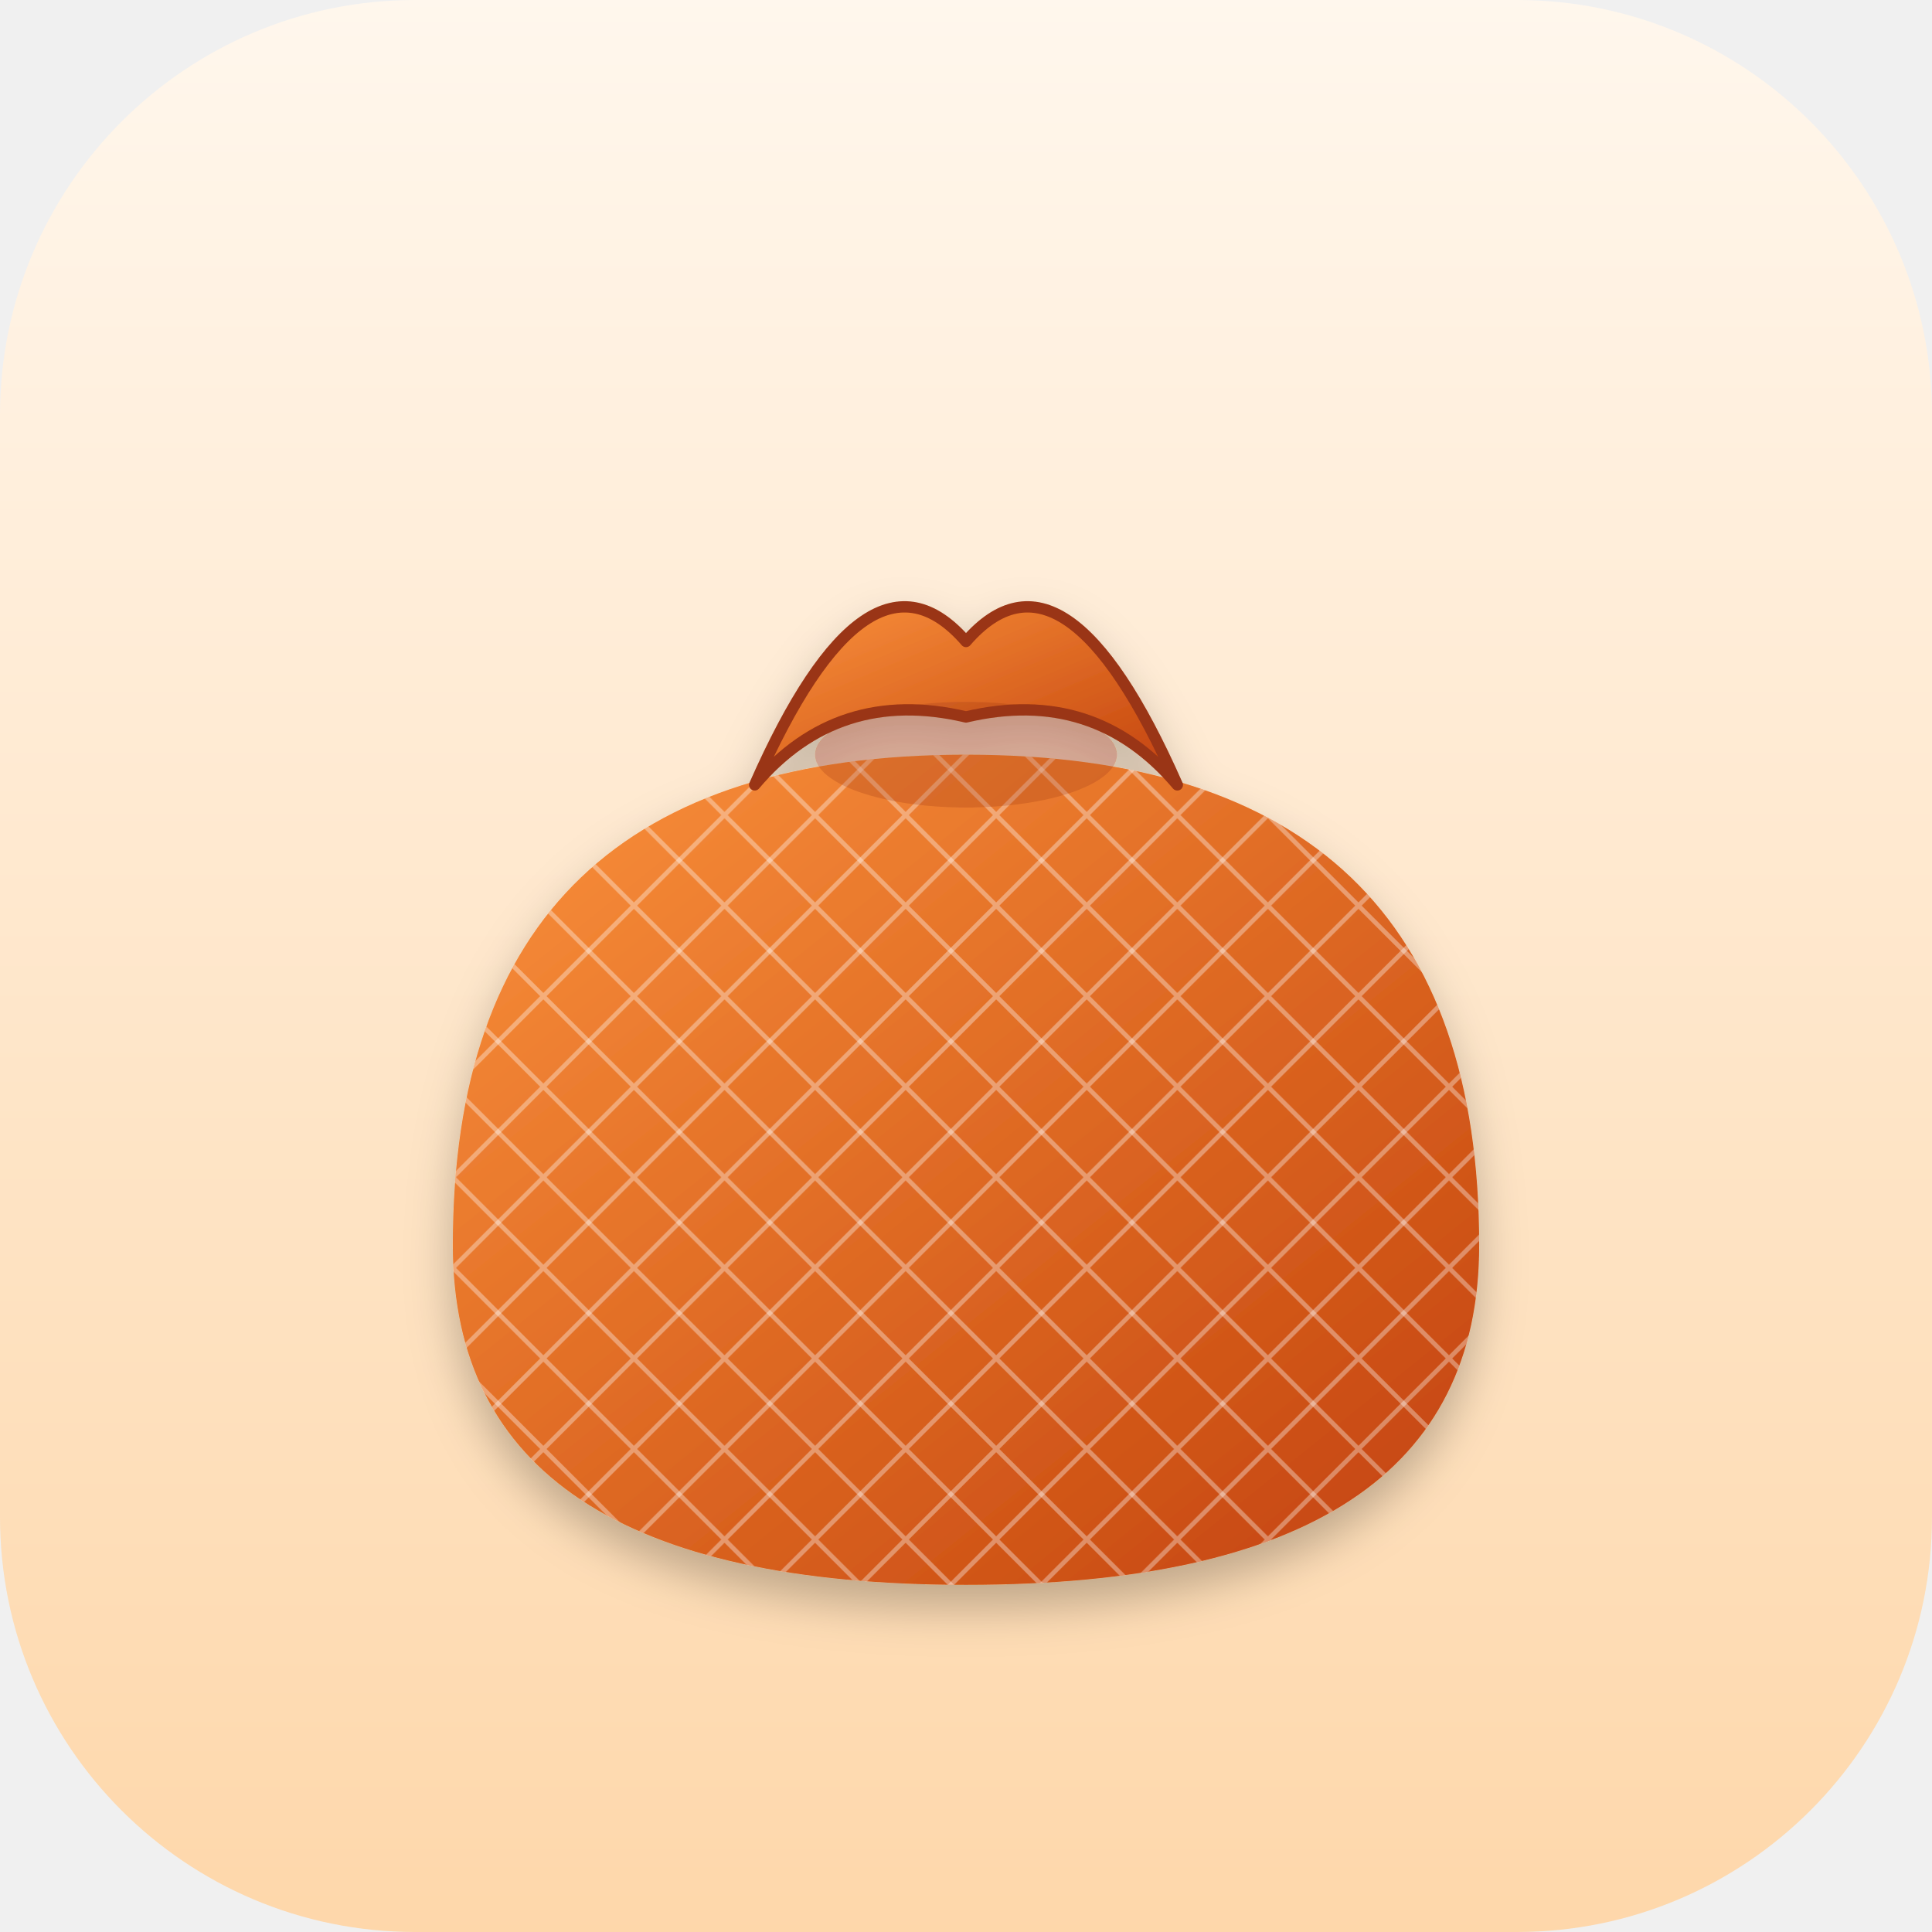
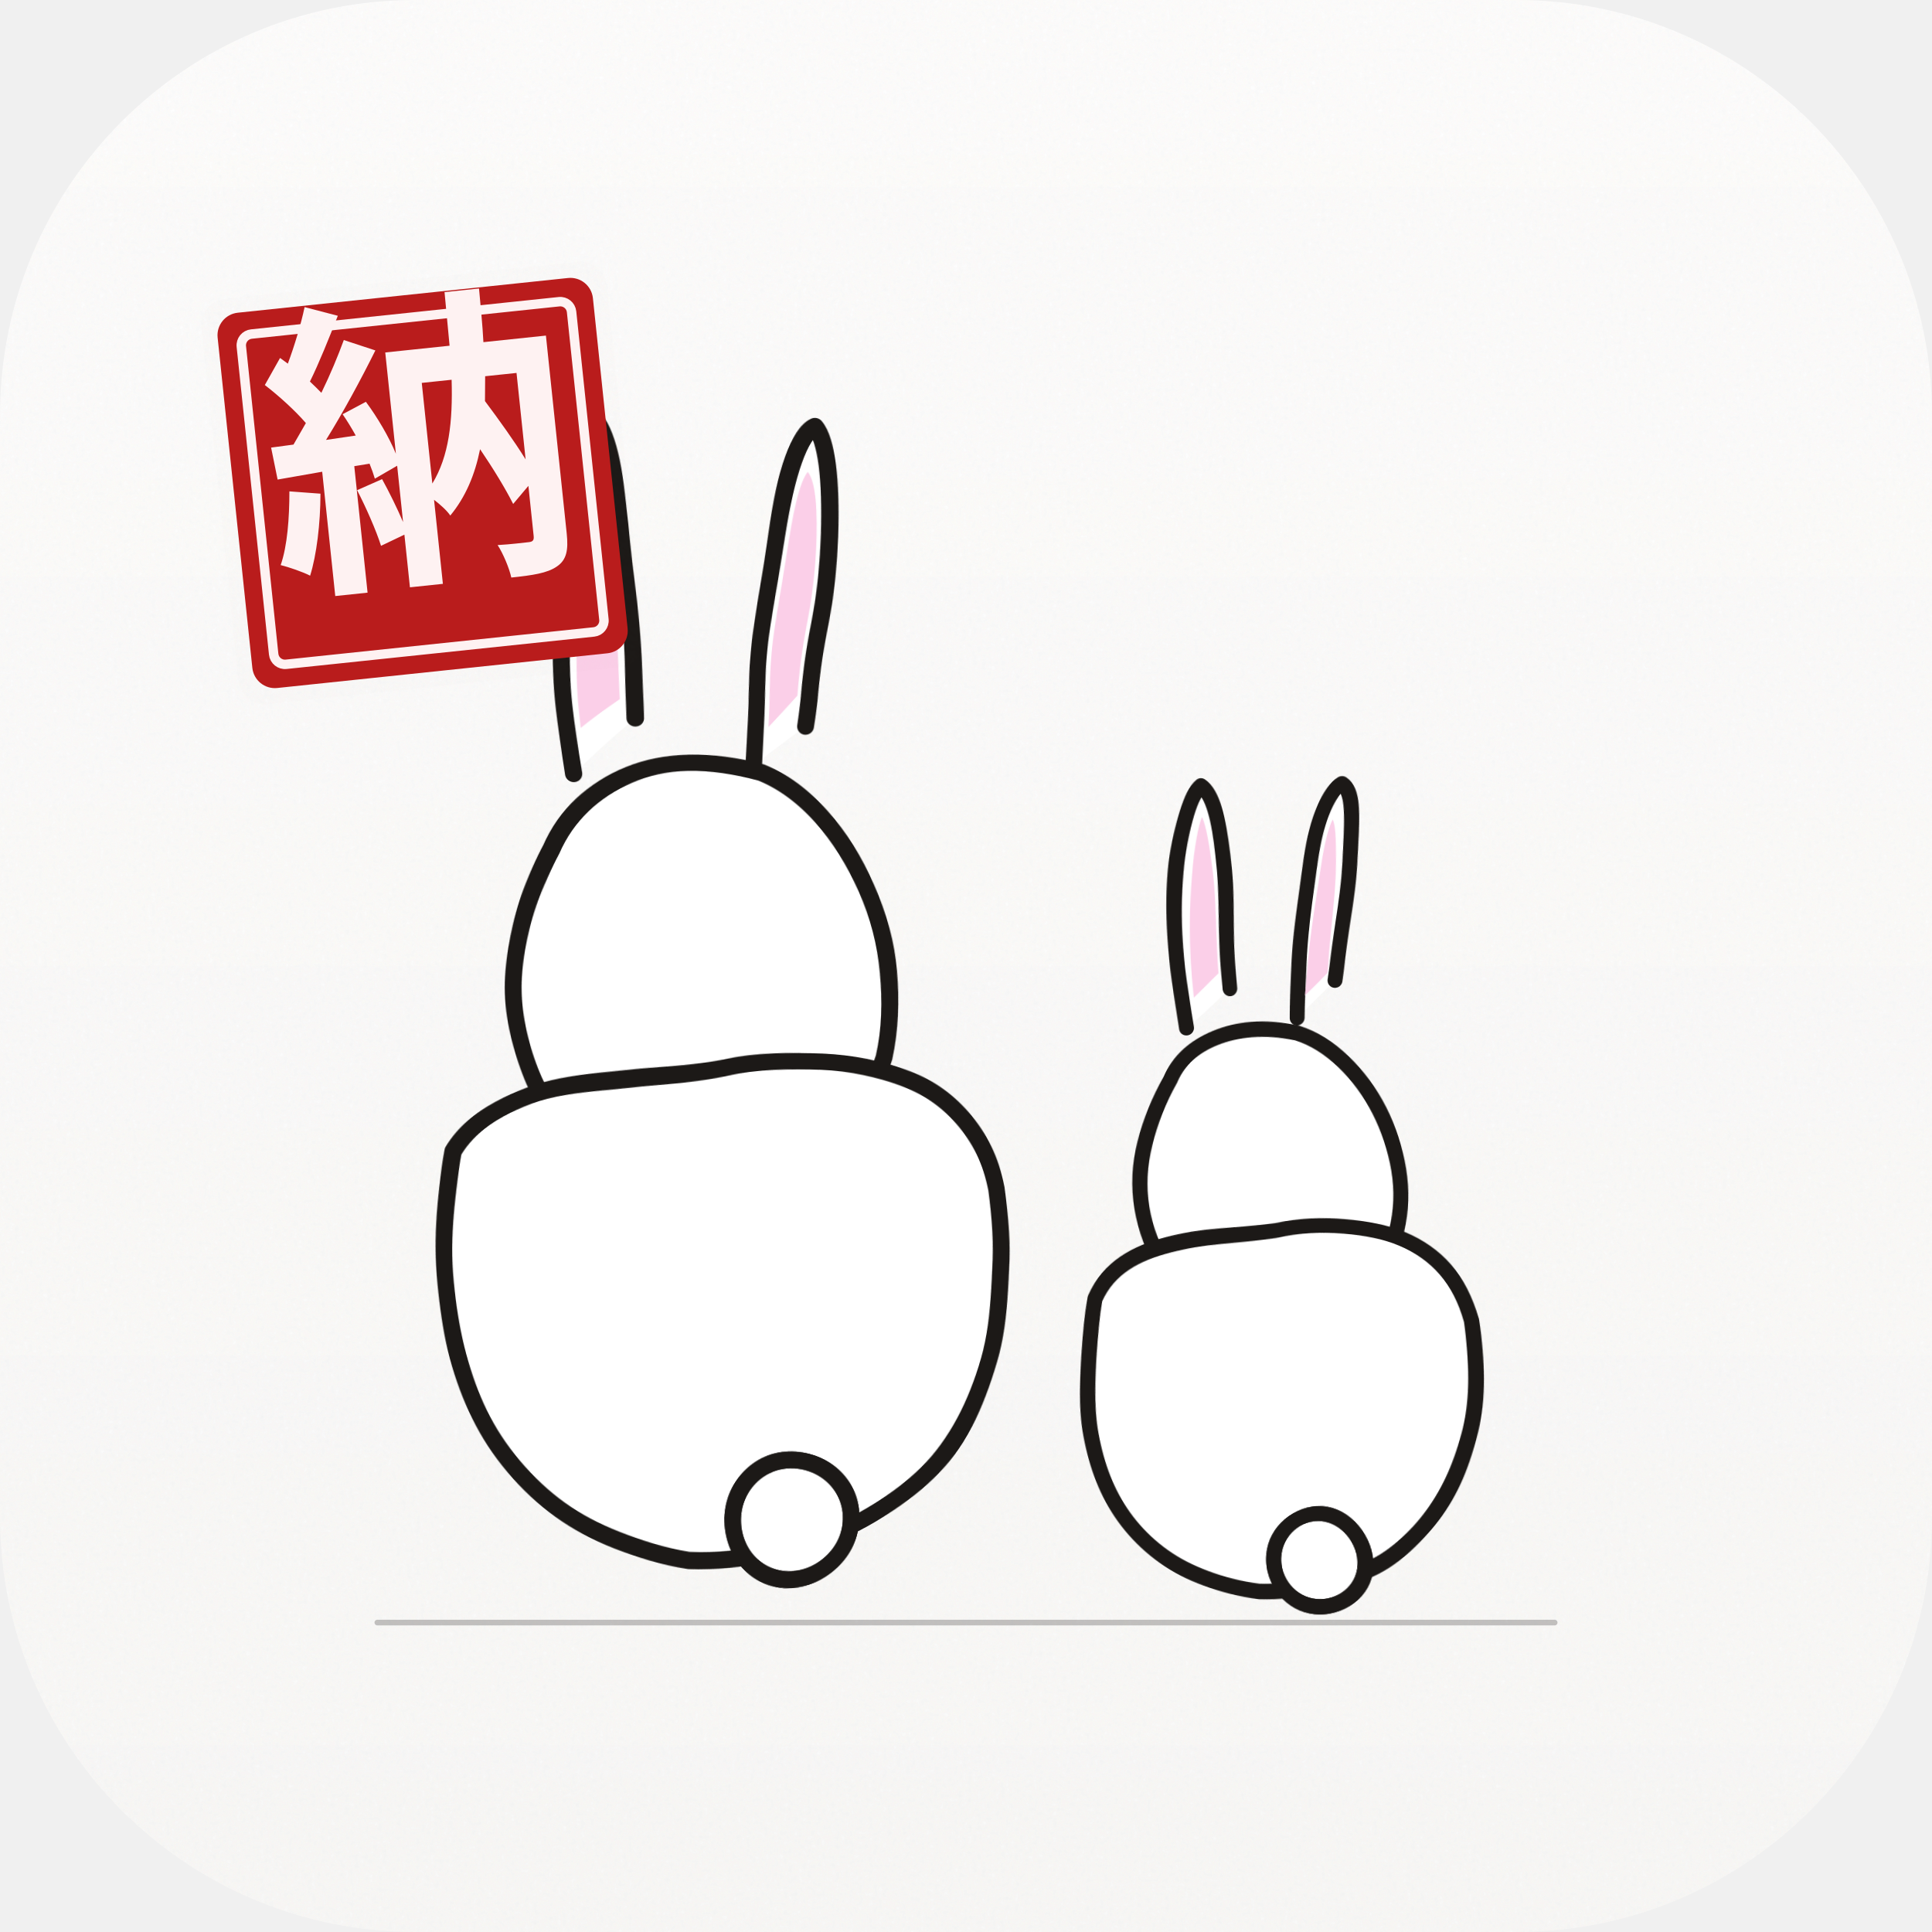
<svg xmlns="http://www.w3.org/2000/svg" width="512" height="512" viewBox="0 0 512 512">
  <defs>
-     <linearGradient id="bg3" x1="0" y1="0" x2="0" y2="1">
-       <stop offset="0%" stop-color="#fff7ed" />
-       <stop offset="100%" stop-color="#fed7aa" />
+     <linearGradient id="bgE" x1="0" y1="0" x2="0" y2="1">
+       <stop offset="0%" stop-color="#ffffff" />
+       <stop offset="100%" stop-color="#fafaf9" />
    </linearGradient>
-     <linearGradient id="cloth" x1="0" y1="0" x2="1" y2="1">
-       <stop offset="0%" stop-color="#fb923c" />
-       <stop offset="100%" stop-color="#c2410c" />
-     </linearGradient>
-     <pattern id="asanoha" x="0" y="0" width="48" height="48" patternUnits="userSpaceOnUse">
-       <path d="M24 0 L48 24 L24 48 L0 24 Z" fill="none" stroke="#ffffff" stroke-width="1.2" opacity="0.35" />
-       <path d="M0 0 L48 48 M48 0 L0 48" stroke="#ffffff" stroke-width="1.2" opacity="0.35" />
-     </pattern>
-     <filter id="softShadow3" x="-20%" y="-20%" width="140%" height="140%">
-       <feGaussianBlur in="SourceAlpha" stdDeviation="6" />
-       <feOffset dx="0" dy="6" result="off" />
-       <feComponentTransfer>
-         <feFuncA type="linear" slope="0.25" />
-       </feComponentTransfer>
-       <feMerge>
-         <feMergeNode />
-         <feMergeNode in="SourceGraphic" />
-       </feMerge>
+     <filter id="roughE" x="-10%" y="-10%" width="120%" height="120%">
+       <feTurbulence type="fractalNoise" baseFrequency="0.8" numOctaves="2" seed="9" />
+       <feColorMatrix values="0 0 0 0 0.1  0 0 0 0 0.08  0 0 0 0 0.07  0 0 0 0.05 0" />
+       <feComposite in2="SourceGraphic" operator="in" />
+     </filter>
+     <filter id="inkRough" x="-10%" y="-10%" width="120%" height="120%">
+       <feTurbulence type="fractalNoise" baseFrequency="0.02" numOctaves="2" seed="3" result="n" />
+       <feDisplacementMap in="SourceGraphic" in2="n" scale="3" />
    </filter>
  </defs>
-   <rect width="512" height="512" rx="110" fill="url(#bg3)" />
-   <g filter="url(#softShadow3)">
-     <path d="M120 330 Q 120 200, 256 200 Q 392 200, 392 330 Q 392 420, 256 420 Q 120 420, 120 330 Z" fill="url(#cloth)" />
-     <path d="M120 330 Q 120 200, 256 200 Q 392 200, 392 330 Q 392 420, 256 420 Q 120 420, 120 330 Z" fill="url(#asanoha)" />
-     <path d="M200 208 Q 230 140, 256 170 Q 282 140, 312 208 Q 290 182, 256 190 Q 222 182, 200 208 Z" fill="url(#cloth)" stroke="#9a3412" stroke-width="3" stroke-linejoin="round" />
-     <ellipse cx="256" cy="200" rx="40" ry="14" fill="#9a3412" opacity="0.25" />
+   <rect width="512" height="512" rx="110" fill="url(#bgE)" />
+   <rect width="512" height="512" rx="110" fill="#000" filter="url(#roughE)" />
+   <g transform="translate(192 285)" filter="url(#inkRough)" stroke="#1c1917" stroke-width="4.5" stroke-linecap="round" stroke-linejoin="round" fill="none">
+     <path d="M -40 -80 C -48 -130, -44 -170, -36 -175 C -28 -172, -26 -140, -24 -95" fill="#ffffff" />
+     <path d="M -38 -92 C -42 -130, -40 -158, -36 -165 C -32 -160, -30 -130, -28 -100" fill="#fbcfe8" stroke="none" />
+     <path d="M 8 -82 C 10 -130, 16 -168, 24 -172 C 30 -165, 28 -130, 22 -92" fill="#ffffff" />
+     <path d="M 12 -92 C 14 -128, 18 -155, 22 -160 C 26 -155, 24 -130, 20 -100" fill="#fbcfe8" stroke="none" />
+     <path d="M -46 -60 C -62 -30, -58 10, -30 22 C 0 30, 34 22, 42 -5 C 48 -35, 34 -70, 10 -80 C -18 -88, -38 -78, -46 -60 Z" fill="#ffffff" />
+     <path d="M -72 20 C -82 70, -64 120, -10 128 C 50 130, 80 90, 72 30 C 66 0, 36 -8, 0 -2 C -30 2, -60 0, -72 20 Z" fill="#ffffff" />
+     <circle cx="18" cy="118" r="16" fill="#ffffff" />
+     <circle cx="18" cy="118" r="16" fill="none" />
+   </g>
+   <g transform="translate(340 330)" filter="url(#inkRough)" stroke="#1c1917" stroke-width="4" stroke-linecap="round" stroke-linejoin="round" fill="none">
+     <path d="M -26 -58 C -32 -92, -28 -118, -22 -122 C -16 -118, -16 -96, -14 -68" fill="#ffffff" />
+     <path d="M -24 -66 C -26 -92, -24 -110, -22 -114 C -20 -110, -18 -92, -17 -72" fill="#fbcfe8" stroke="none" />
+     <path d="M 4 -60 C 4 -92, 10 -118, 16 -122 C 22 -118, 18 -96, 14 -70" fill="#ffffff" />
+     <path d="M 6 -66 C 8 -92, 12 -108, 14 -112 C 16 -108, 14 -92, 12 -72" fill="#fbcfe8" stroke="none" />
+     <path d="M -30 -44 C -42 -22, -40 6, -20 16 C 0 22, 24 16, 30 -4 C 34 -26, 22 -50, 4 -56 C -14 -60, -26 -54, -30 -44 Z" fill="#ffffff" />
+     <path d="M -50 14 C -58 50, -46 88, -6 92 C 36 92, 56 62, 50 20 C 44 -2, 24 -8, -2 -4 C -22 -2, -42 -2, -50 14 Z" fill="#ffffff" />
+     <circle cx="10" cy="84" r="12" fill="#ffffff" />
+     <circle cx="10" cy="84" r="12" fill="none" />
+   </g>
+   <line x1="100" y1="430" x2="412" y2="430" stroke="#1c1917" stroke-width="1.5" stroke-linecap="round" opacity="0.25" />
+   <g transform="translate(112 128) rotate(-6)">
+     <rect x="-54" y="-54" width="108" height="108" rx="7" fill="#991b1b" opacity="0.35" filter="url(#roughE)" />
+     <rect x="-50" y="-50" width="100" height="100" rx="6" fill="#b91c1c" />
+     <rect x="-44" y="-44" width="88" height="88" rx="3" fill="none" stroke="#fef2f2" stroke-width="2.5" />
+     <text x="0" y="20" font-family="'Hiragino Mincho ProN','Yu Mincho','Songti SC',serif" font-size="82" font-weight="900" fill="#fef2f2" text-anchor="middle">納</text>
  </g>
</svg>
